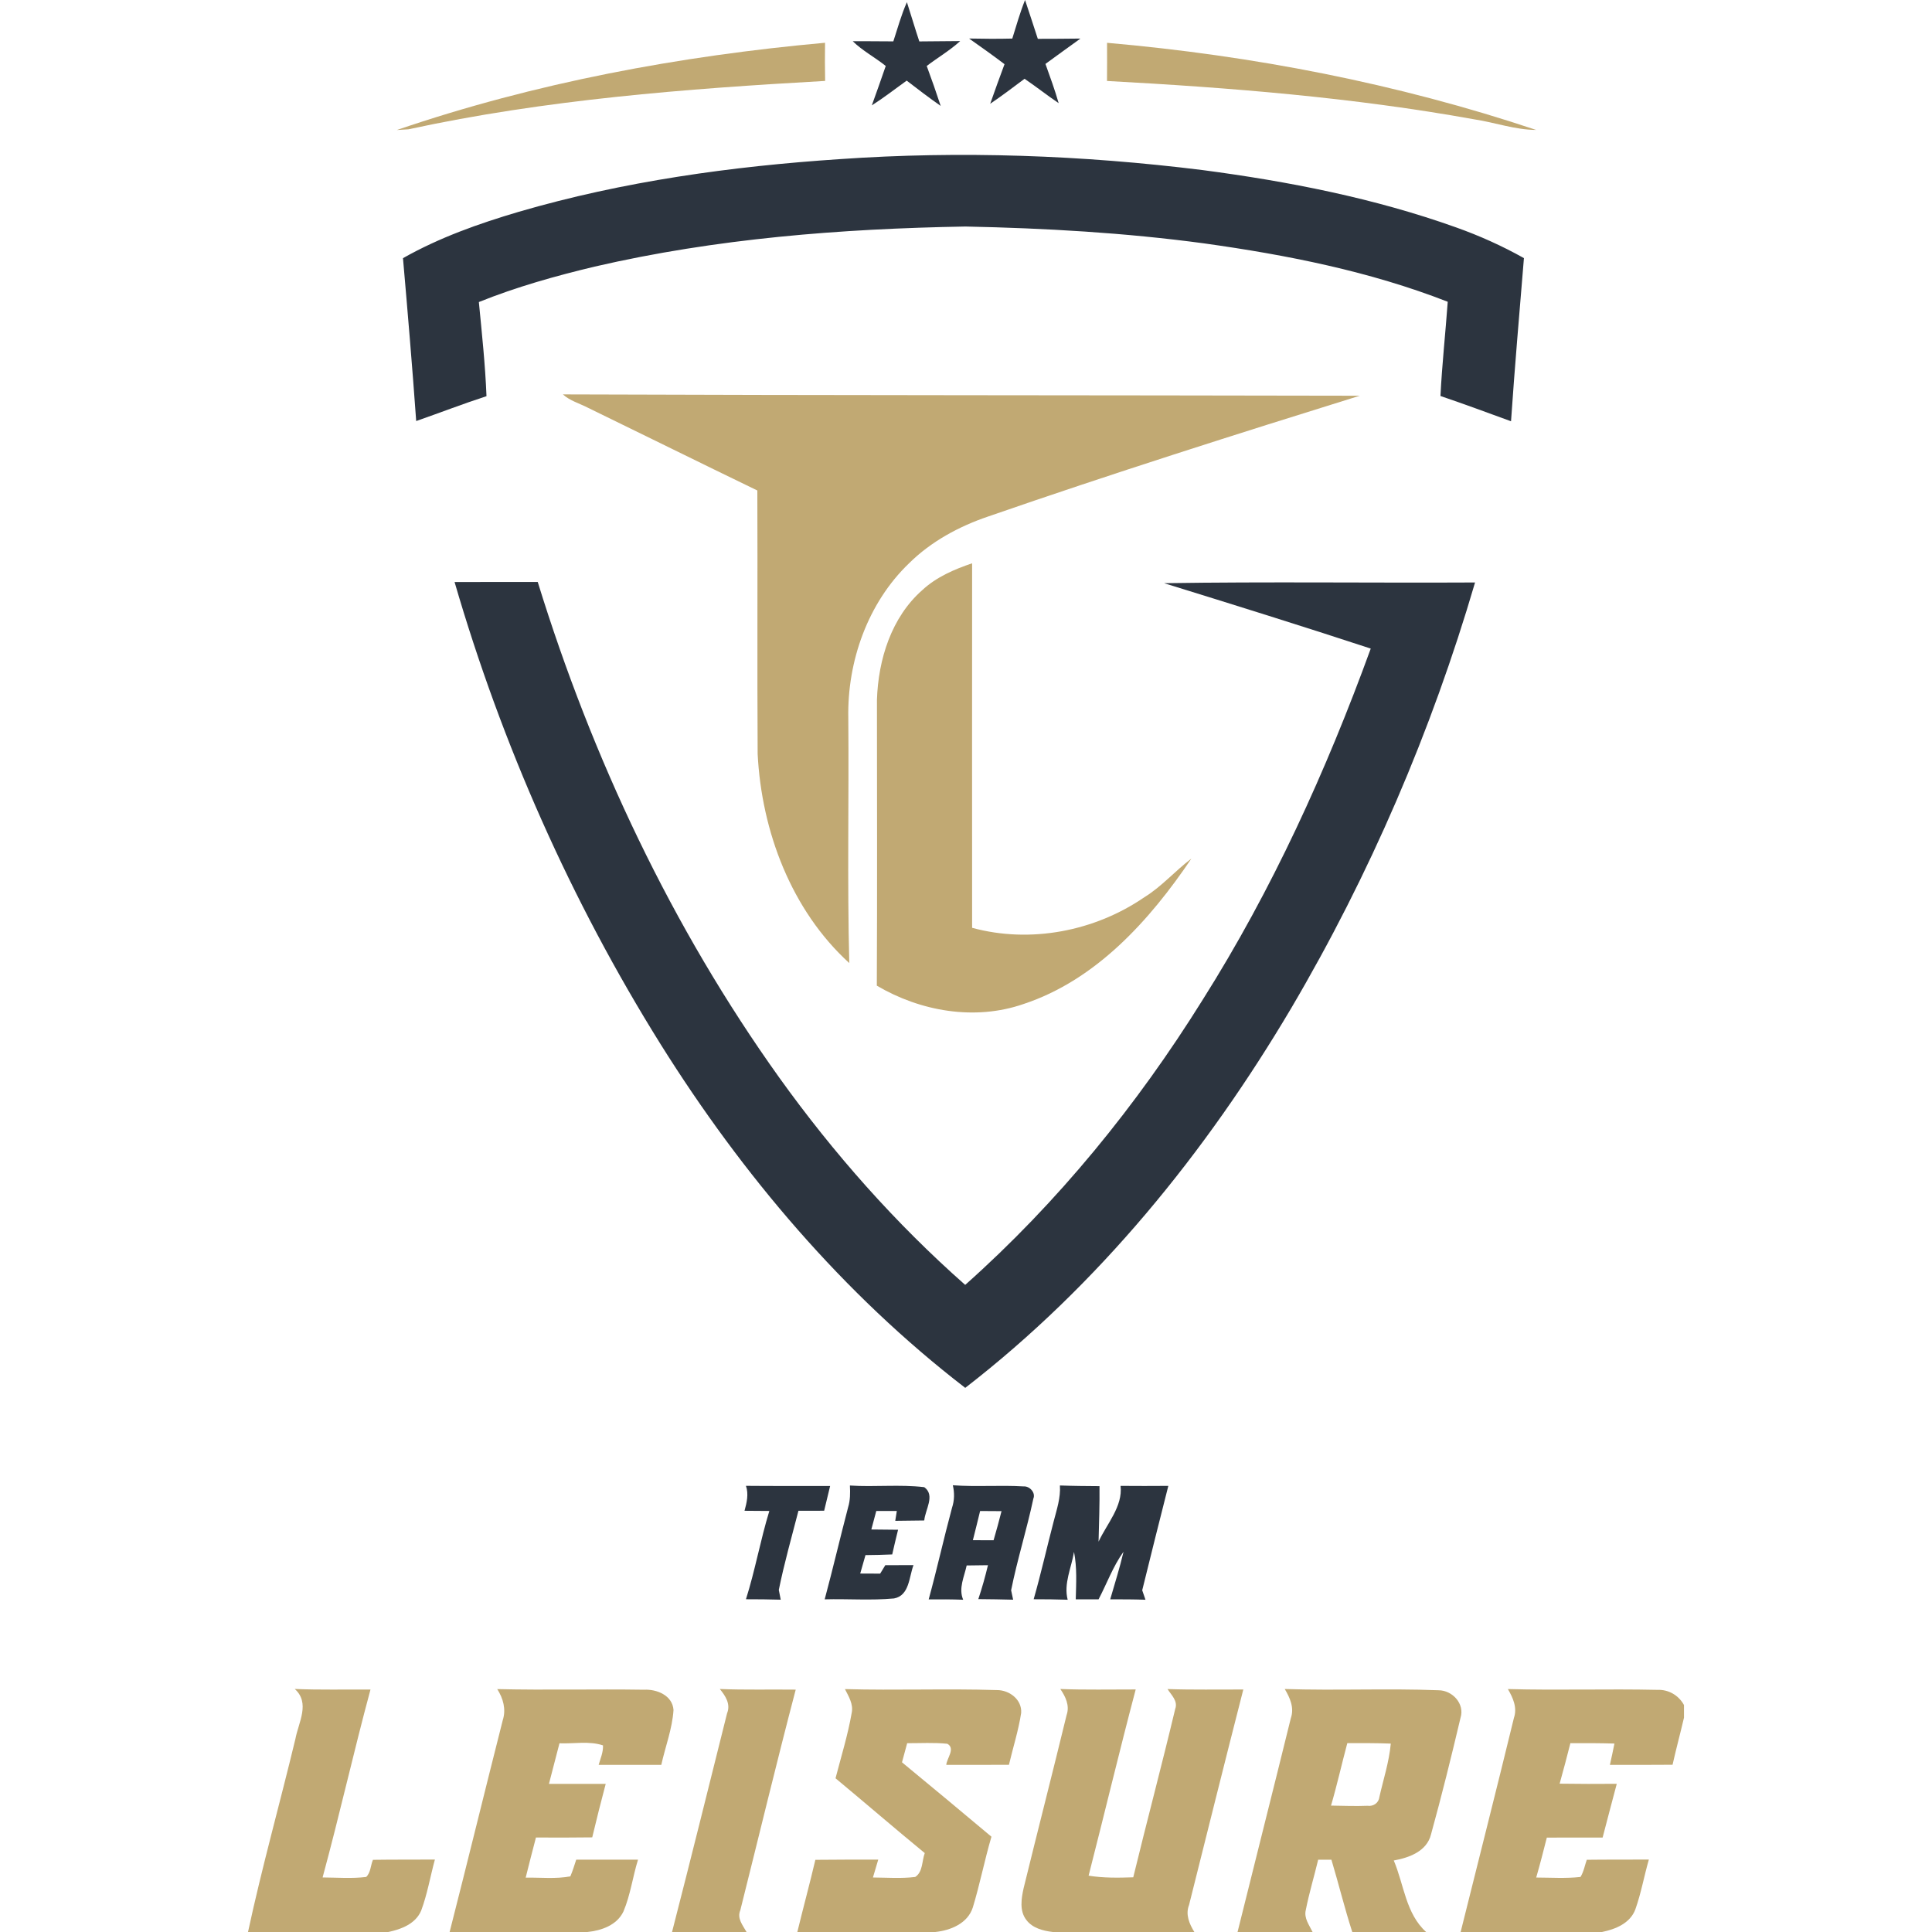
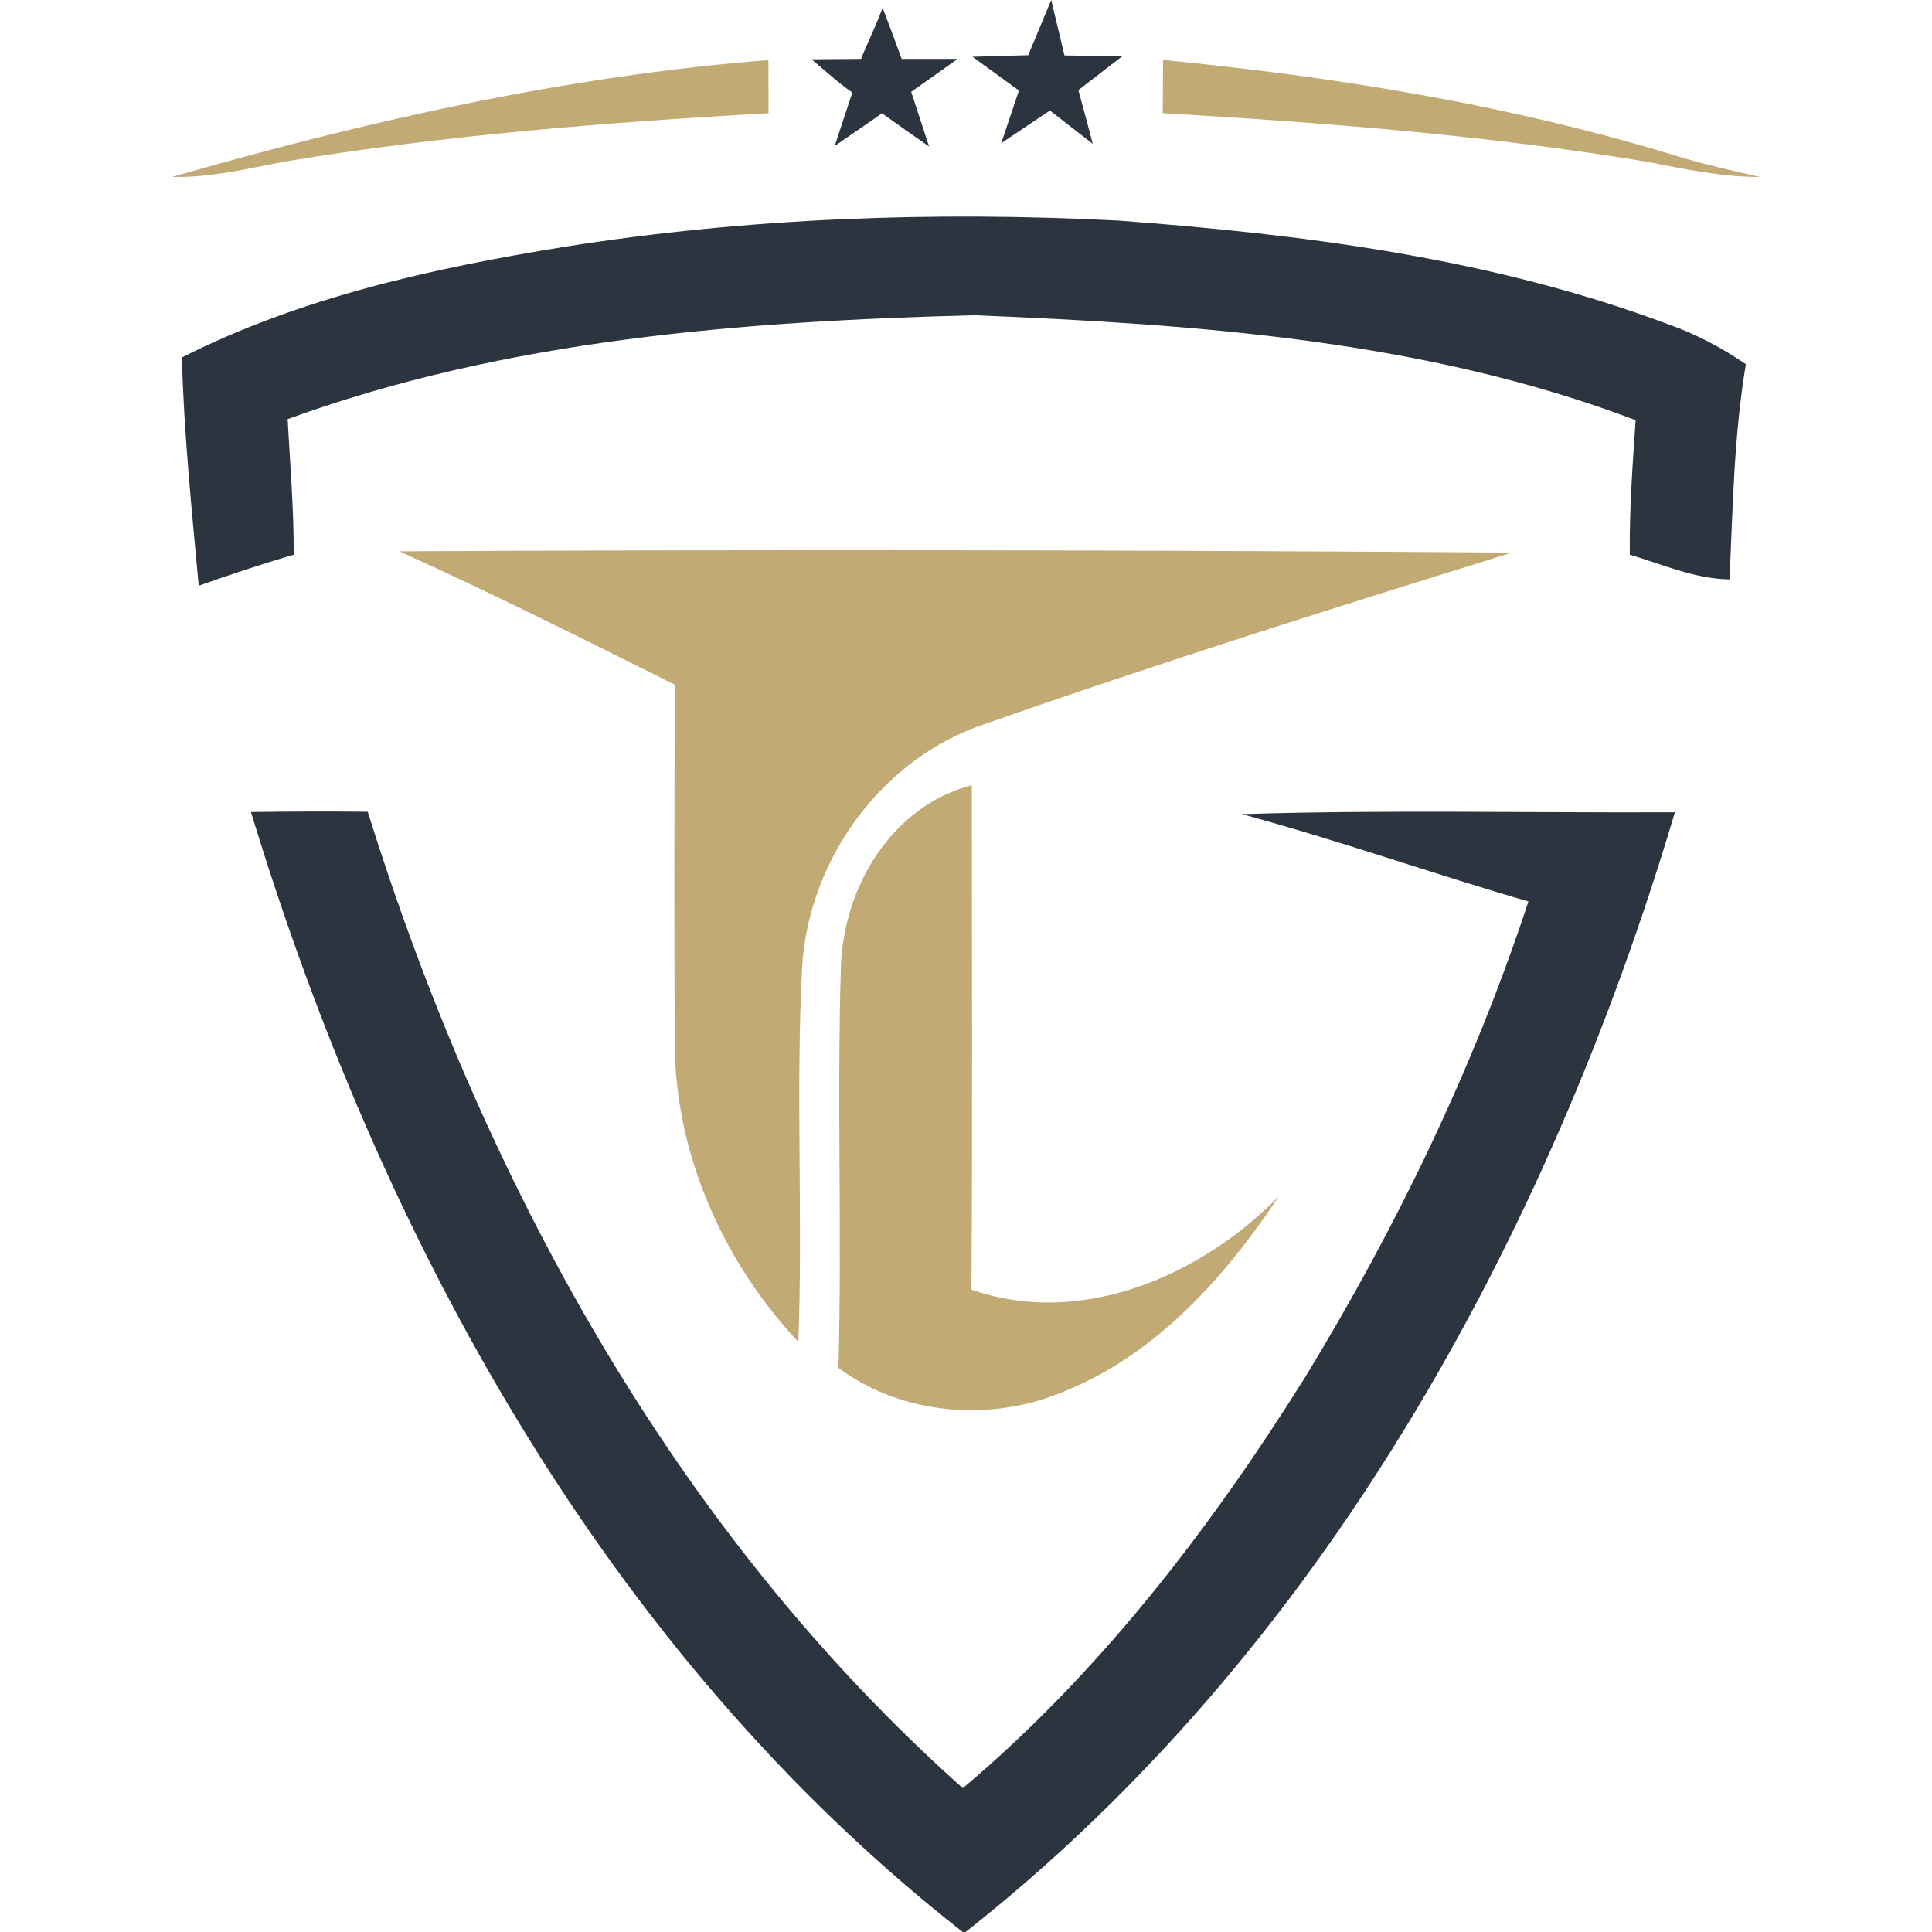
- <svg xmlns="http://www.w3.org/2000/svg" width="64" height="64" viewBox="0 0 48 48" version="1.1" id="svg98">
-   <defs id="defs102" />
-   <g id="#2c343fff" transform="matrix(0.1108929,0,0,0.1108929,6.130715,-0.0166339)">
-     <path d="m 171.51,8.79 c 0.91,-2.89 1.73,-5.82 2.86,-8.64 0.99,2.89 1.89,5.8 2.86,8.7 3.18,0 6.37,-0.02 9.55,-0.06 -2.6,1.9 -5.25,3.76 -7.84,5.68 1.04,2.91 2.11,5.82 2.96,8.79 -2.59,-1.75 -5.05,-3.7 -7.64,-5.46 -2.54,1.9 -5.07,3.82 -7.7,5.6 1.05,-2.96 2.1,-5.92 3.21,-8.87 -2.6,-1.98 -5.27,-3.86 -7.94,-5.75 3.23,0.07 6.45,0.09 9.68,0.01 z" id="path58" style="opacity:1;fill:#2c343f" />
-     <path d="m 144.86,9.42 c 0.97,-2.94 1.77,-5.94 3.04,-8.78 0.95,2.93 1.81,5.88 2.78,8.79 3.06,0 6.11,-0.08 9.16,-0.08 -2.31,2.11 -5.02,3.69 -7.5,5.58 1.1,2.96 2.14,5.95 3.13,8.95 -2.59,-1.82 -5.12,-3.73 -7.62,-5.67 -2.59,1.86 -5.11,3.83 -7.81,5.55 1.06,-2.94 2.11,-5.88 3.12,-8.83 -2.4,-1.93 -5.18,-3.38 -7.39,-5.54 3.03,-0.04 6.06,0.04 9.09,0.03 z" id="path60" style="opacity:1;fill:#2c343f" />
-     <path d="m 60.95,47.6 c 23.39,-6.83 47.66,-10.19 71.94,-11.8 27.07,-1.89 54.31,-0.89 81.23,2.45 19.26,2.54 38.47,6.29 56.8,12.84 5.26,1.87 10.36,4.16 15.22,6.89 -1,12.18 -2.06,24.36 -2.89,36.55 -5.26,-1.92 -10.51,-3.86 -15.81,-5.66 0.35,-7.05 1.12,-14.07 1.63,-21.11 -17.48,-6.83 -36.03,-10.49 -54.56,-13.08 -17.73,-2.39 -35.62,-3.41 -53.49,-3.78 -27.87,0.49 -55.86,2.68 -83.07,8.98 -8.8,2.1 -17.55,4.56 -25.95,7.94 0.68,7.02 1.43,14.04 1.71,21.09 -5.29,1.72 -10.49,3.74 -15.75,5.57 C 37.09,82.31 36.06,70.15 35,57.99 43.14,53.38 52,50.24 60.95,47.6 Z" id="path62" style="opacity:1;fill:#2c343f" />
-     <path d="m 46.56,130.55 c 6.21,-0.03 12.42,0 18.63,-0.01 12.19,39.48 30.05,77.39 54.12,111.05 12.14,16.93 26.02,32.64 41.65,46.43 20.78,-18.49 38.5,-40.27 53.19,-63.85 15.58,-24.66 27.71,-51.34 37.67,-78.71 -15.38,-5.05 -30.84,-9.87 -46.3,-14.65 23.21,-0.36 46.45,-0.04 69.67,-0.16 -9.76,33.31 -23.56,65.45 -41.18,95.36 -19.12,32.32 -43.24,62.03 -73.04,85.08 C 133.64,290.05 111.04,263.35 92.78,234.2 72.67,202.02 57.15,166.98 46.56,130.55 Z" id="path64" style="opacity:1;fill:#2c343f" />
-     <path d="m 111.84,333.04 c 6.29,0.06 12.58,0.02 18.86,0.03 -0.44,1.84 -0.89,3.7 -1.34,5.55 -1.92,0.02 -3.84,0.02 -5.76,0.01 -1.52,5.89 -3.19,11.77 -4.4,17.73 0.11,0.54 0.32,1.64 0.43,2.19 -2.6,-0.08 -5.19,-0.1 -7.79,-0.1 2.06,-6.5 3.24,-13.25 5.24,-19.78 -1.86,-0.02 -3.71,-0.03 -5.56,-0.04 0.5,-1.83 0.96,-3.73 0.32,-5.59 z" id="path66" style="opacity:1;fill:#2c343f" />
-     <path d="m 135.13,332.97 c 5.55,0.37 11.14,-0.29 16.66,0.37 2.53,1.83 0.19,5.05 0,7.46 -2.17,0.03 -4.34,0.05 -6.5,0.08 0.09,-0.56 0.26,-1.66 0.35,-2.21 -1.54,-0.01 -3.07,-0.01 -4.6,0 -0.37,1.38 -0.75,2.76 -1.11,4.15 1.99,0.02 3.99,0.04 5.99,0.06 -0.46,1.84 -0.89,3.68 -1.31,5.53 -1.99,0.09 -3.99,0.13 -5.99,0.15 -0.4,1.37 -0.79,2.75 -1.18,4.13 1.49,0.01 2.98,0.01 4.47,0.02 0.29,-0.47 0.87,-1.41 1.15,-1.89 2.11,-0.01 4.22,-0.01 6.32,-0.02 -1.01,2.63 -0.9,6.83 -4.37,7.47 -5.16,0.48 -10.35,0.06 -15.53,0.2 1.84,-6.85 3.45,-13.76 5.25,-20.63 0.49,-1.58 0.48,-3.23 0.4,-4.87 z" id="path68" style="opacity:1;fill:#2c343f" />
-     <path d="m 158.19,332.91 c 5.29,0.39 10.6,-0.06 15.88,0.26 1.33,-0.09 2.72,1.41 2.16,2.74 -1.46,6.89 -3.6,13.63 -4.98,20.53 0.12,0.53 0.34,1.59 0.45,2.11 -2.6,-0.08 -5.2,-0.1 -7.8,-0.13 0.84,-2.51 1.55,-5.04 2.16,-7.6 -1.59,0.01 -3.18,0.03 -4.77,0.06 -0.53,2.51 -1.88,5.12 -0.78,7.68 -2.58,-0.1 -5.16,-0.1 -7.73,-0.08 1.87,-6.81 3.39,-13.71 5.23,-20.53 0.55,-1.64 0.57,-3.37 0.18,-5.04 m 6.11,5.77 c -0.52,2.18 -1.07,4.36 -1.62,6.54 1.55,0 3.09,0 4.64,0.01 0.64,-2.16 1.22,-4.34 1.78,-6.52 -1.6,-0.02 -3.2,-0.03 -4.8,-0.03 z" id="path70" style="opacity:1;fill:#2c343f" />
-     <path d="m 182.18,332.96 c 2.96,0.11 5.91,0.13 8.87,0.15 0.05,4.15 -0.11,8.29 -0.21,12.44 1.85,-3.99 5.46,-7.92 4.93,-12.5 3.57,0.04 7.13,0.02 10.7,0 -1.98,7.79 -3.93,15.59 -5.85,23.39 0.18,0.53 0.55,1.59 0.73,2.12 -2.64,-0.09 -5.27,-0.1 -7.9,-0.09 1.02,-3.55 2.15,-7.07 2.98,-10.66 -2.36,3.27 -3.72,7.11 -5.59,10.66 -1.71,0 -3.41,-0.01 -5.11,0 0.09,-3.55 0.31,-7.13 -0.39,-10.63 -0.57,3.54 -2.36,7.1 -1.42,10.72 -2.54,-0.09 -5.08,-0.11 -7.62,-0.11 1.65,-5.77 2.96,-11.63 4.48,-17.43 0.68,-2.65 1.59,-5.29 1.4,-8.06 z" id="path72" style="opacity:1;fill:#2c343f" />
+ <svg xmlns="http://www.w3.org/2000/svg" width="64" height="64" viewBox="0 0 48 48" version="1.1" id="svg54">
+   <defs id="defs58" />
+   <g id="#2c343fff" transform="matrix(0.3287896,0,0,0.3287896,4.144393,-0.00328815)">
+     <path d="m 52.46,4.46 c 0.52,-1.3 1.15,-2.55 1.63,-3.86 0.49,1.28 0.97,2.57 1.44,3.86 1.06,0 3.17,0 4.23,0 -1.17,0.84 -2.34,1.66 -3.51,2.49 0.45,1.38 0.9,2.75 1.35,4.13 C 56.41,10.24 55.22,9.42 54.04,8.57 52.86,9.41 51.66,10.21 50.47,11.04 50.92,9.69 51.36,8.35 51.8,7 50.7,6.24 49.74,5.34 48.72,4.49 49.65,4.48 51.52,4.47 52.46,4.46 Z" id="path36" style="opacity:1;fill:#2c343f" />
+     <path d="m 65.09,4.18 c 0.58,-1.4 1.16,-2.78 1.74,-4.17 0.33,1.4 0.66,2.79 1,4.19 1.46,0.02 2.91,0.04 4.37,0.06 -1.11,0.84 -2.2,1.71 -3.32,2.56 0.37,1.35 0.74,2.7 1.09,4.06 -1.08,-0.84 -2.16,-1.68 -3.24,-2.52 -1.23,0.83 -2.45,1.65 -3.68,2.47 0.34,-0.99 1,-2.98 1.34,-3.98 C 63.22,6 62.04,5.15 60.88,4.3 62.28,4.26 63.69,4.22 65.09,4.18 Z" id="path38" style="opacity:1;fill:#2c343f" />
+     <path d="m 30.05,18.66 c 13.84,-2.19 27.91,-2.7 41.89,-1.98 14.06,1.05 28.25,2.86 41.53,7.84 2.08,0.73 4.03,1.77 5.85,3.01 -0.9,5.37 -0.99,10.83 -1.23,16.26 -2.63,-0.03 -5.06,-1.14 -7.54,-1.86 -0.04,-3.4 0.21,-6.79 0.44,-10.17 C 95.07,25.71 77.86,24.52 61,23.83 43.51,24.29 25.71,25.64 9.13,31.68 9.32,35.1 9.6,38.51 9.59,41.93 7.17,42.63 4.78,43.43 2.41,44.27 1.89,38.53 1.29,32.79 1.14,27.02 c 9.02,-4.56 19,-6.75 28.91,-8.36 z" id="path40" style="opacity:1;fill:#2c343f" />
+     <path d="m 6.36,61.37 c 2.94,-0.04 5.88,-0.05 8.82,-0.02 8.66,27.7 23.11,54.3 44.97,73.78 10.35,-8.72 18.7,-19.61 25.86,-31.04 6.9,-11.32 12.73,-23.36 16.88,-35.96 -7.25,-2.1 -14.37,-4.63 -21.66,-6.6 10.9,-0.34 21.82,-0.09 32.73,-0.14 -9.62,32.28 -26.8,63.5 -53.6,84.61 H 60.14 C 33.24,124.92 16.15,93.64 6.36,61.37 Z" id="path42" style="opacity:1;fill:#2c343f" />
  </g>
-   <g id="#c1a973ff" transform="matrix(0.1108929,0,0,0.1108929,6.130715,-0.0166339)">
-     <path d="M 33.62,29.28 C 64.6,18.69 97,12.67 129.56,9.73 c -0.04,2.85 -0.04,5.7 0.02,8.55 -31.28,1.76 -62.68,4.19 -93.36,10.84 -0.65,0.04 -1.95,0.12 -2.6,0.16 z" id="path75" style="opacity:1;fill:#c1a973" />
-     <path d="m 192.74,9.74 c 32.64,2.86 65.05,9.11 96.14,19.52 -4.73,-0.02 -9.26,-1.68 -13.91,-2.38 -27.15,-4.9 -54.71,-7.1 -82.24,-8.59 0.02,-2.85 0.03,-5.7 0.01,-8.55 z" id="path77" style="opacity:1;fill:#c1a973" />
-     <path d="m 70.83,88.51 c 59.5,0.22 119.02,0.17 178.53,0.3 -27.87,8.67 -55.69,17.5 -83.26,27.06 -6.54,2.22 -12.79,5.6 -17.73,10.49 -9.24,8.88 -13.84,21.93 -13.6,34.62 0.16,18.31 -0.25,36.64 0.22,54.94 -13,-11.85 -19.65,-29.54 -20.53,-46.87 -0.12,-19.67 0.01,-39.34 -0.07,-59.01 -12.68,-6.13 -25.31,-12.39 -37.98,-18.55 -1.87,-0.97 -4,-1.53 -5.58,-2.98 z" id="path79" style="opacity:1;fill:#c1a973" />
-     <path d="m 151.38,132.33 c 3.14,-2.91 7.13,-4.62 11.13,-5.98 -0.01,27.22 -0.02,54.45 0,81.67 13.07,3.56 27.48,0.78 38.6,-6.86 3.9,-2.4 6.9,-5.92 10.53,-8.65 -9.34,13.83 -21.37,27.23 -37.66,32.6 -10.88,3.76 -23.04,1.63 -32.82,-4.13 0.1,-21.35 0.04,-42.7 0.03,-64.06 0.29,-9.01 3.23,-18.49 10.19,-24.59 z" id="path81" style="opacity:1;fill:#c1a973" />
-     <path d="m 10.75,378.55 c 5.65,0.24 11.31,0.09 16.97,0.13 -3.78,13.98 -6.93,28.12 -10.73,42.1 3.25,0.02 6.52,0.29 9.76,-0.11 1.04,-0.98 0.98,-2.61 1.52,-3.84 4.63,-0.07 9.25,-0.03 13.88,-0.06 -1.04,3.8 -1.69,7.73 -3.07,11.43 -1.24,2.96 -4.47,4.2 -7.39,4.8 H 0.28 c 3.12,-14.51 7.15,-28.83 10.62,-43.27 0.7,-3.72 3.36,-8.03 -0.15,-11.18 z" id="path83" style="opacity:1;fill:#c1a973" />
-     <path d="m 56.12,378.58 c 10.95,0.26 21.9,-0.03 32.85,0.14 2.87,-0.16 6.41,1.25 6.64,4.54 -0.27,4.2 -1.83,8.2 -2.74,12.3 -4.68,0 -9.35,-0.01 -14.03,0 0.4,-1.44 1.05,-2.85 0.97,-4.37 -3.11,-1.04 -6.52,-0.33 -9.75,-0.47 -0.77,3.03 -1.57,6.06 -2.36,9.1 4.24,0 8.48,0 12.72,-0.01 -1.05,3.98 -2.07,7.97 -3.02,11.99 -4.21,0.06 -8.41,0.05 -12.61,0.03 -0.79,2.99 -1.55,5.99 -2.3,8.99 3.33,-0.05 6.72,0.34 10.01,-0.29 0.52,-1.22 0.9,-2.48 1.31,-3.73 4.61,-0.02 9.23,-0.01 13.85,-0.01 -1.19,3.83 -1.69,7.88 -3.26,11.6 -1.44,3.07 -4.92,4.29 -8.08,4.61 H 45.45 c 4.04,-15.81 7.9,-31.67 11.91,-47.48 0.78,-2.42 0.08,-4.87 -1.24,-6.94 z" id="path85" style="opacity:1;fill:#c1a973" />
-     <path d="m 105.98,378.56 c 5.67,0.23 11.34,0.07 17.01,0.14 -4.32,16.44 -8.28,32.97 -12.42,49.45 -0.78,1.81 0.57,3.35 1.4,4.85 H 95.28 c 4.2,-16.31 8.24,-32.67 12.33,-49 0.85,-2.07 -0.37,-3.91 -1.63,-5.44 z" id="path87" style="opacity:1;fill:#c1a973" />
-     <path d="m 134.02,378.58 c 11.33,0.32 22.68,-0.14 34.02,0.22 2.79,-0.03 5.67,2.11 5.46,5.12 -0.6,3.93 -1.83,7.75 -2.74,11.62 -4.68,0.03 -9.36,0.01 -14.04,0.02 0.11,-1.49 2.11,-3.66 0.24,-4.73 -2.99,-0.31 -6,-0.12 -9,-0.13 -0.39,1.42 -0.78,2.85 -1.16,4.28 6.71,5.52 13.38,11.09 20.04,16.67 -1.54,5.24 -2.58,10.62 -4.17,15.84 -1.13,3.58 -4.97,5.15 -8.41,5.51 h -30.91 c 1.31,-5.4 2.77,-10.76 4.04,-16.17 4.69,-0.06 9.39,-0.04 14.09,-0.05 -0.4,1.33 -0.8,2.67 -1.19,4.01 3.15,0.02 6.33,0.27 9.47,-0.12 1.75,-1.13 1.48,-3.59 2.14,-5.35 -6.72,-5.52 -13.3,-11.2 -19.99,-16.76 1.26,-4.87 2.76,-9.69 3.62,-14.64 0.42,-1.96 -0.68,-3.69 -1.51,-5.34 z" id="path89" style="opacity:1;fill:#c1a973" />
-     <path d="m 182.27,378.56 c 5.62,0.22 11.26,0.09 16.89,0.1 -3.67,13.87 -6.99,27.83 -10.55,41.72 3.31,0.54 6.66,0.48 10,0.37 3.06,-12.59 6.4,-25.12 9.4,-37.72 0.67,-1.78 -0.88,-3.12 -1.72,-4.46 5.66,0.2 11.32,0.08 16.98,0.1 -4.12,16.08 -8.12,32.19 -12.16,48.29 -0.84,2.12 0.07,4.23 1.19,6.04 h -31.71 c -2.18,-0.26 -4.55,-0.86 -5.93,-2.7 -1.58,-2.03 -1.12,-4.8 -0.61,-7.12 3.17,-12.94 6.49,-25.85 9.63,-38.79 0.74,-2.11 -0.24,-4.13 -1.41,-5.83 z" id="path91" style="opacity:1;fill:#c1a973" />
-     <path d="m 232.55,378.56 c 11.48,0.38 22.98,-0.17 34.45,0.28 3.12,0.01 5.93,3.03 4.93,6.19 -2.06,8.73 -4.22,17.46 -6.61,26.11 -0.94,3.8 -4.92,5.22 -8.34,5.84 2.29,5.38 2.67,11.88 7.25,16.02 h -16.55 c -1.73,-5.35 -3.05,-10.81 -4.67,-16.19 -0.74,0 -2.23,0 -2.97,0 -0.9,3.78 -2.04,7.5 -2.78,11.31 -0.43,1.78 0.79,3.36 1.53,4.88 h -16.81 c 3.96,-15.98 8.01,-31.94 11.94,-47.92 0.81,-2.32 -0.2,-4.56 -1.37,-6.52 m 10.37,26.12 c 2.73,0.04 5.46,0.15 8.19,0.04 1.26,0.18 2.47,-0.6 2.63,-1.9 0.9,-4 2.2,-7.93 2.57,-12.03 -3.25,-0.13 -6.49,-0.11 -9.74,-0.1 -1.25,4.65 -2.29,9.36 -3.65,13.99 z" id="path93" style="opacity:1;fill:#c1a973" />
-     <path d="m 282.54,378.57 c 11.17,0.31 22.35,-0.07 33.51,0.18 2.49,-0.1 4.76,1.22 5.95,3.4 v 2.83 c -0.82,3.52 -1.77,7.02 -2.56,10.55 -4.68,0.05 -9.36,0.02 -14.04,0.03 0.36,-1.59 0.7,-3.19 1.02,-4.78 -3.29,-0.1 -6.58,-0.1 -9.87,-0.09 -0.77,3.03 -1.56,6.06 -2.41,9.08 4.27,0.07 8.53,0.06 12.8,0.03 -1.09,4 -2.1,8.03 -3.17,12.04 -4.17,0 -8.33,-0.01 -12.5,0.01 -0.76,2.99 -1.52,5.98 -2.38,8.95 3.3,0.01 6.62,0.24 9.92,-0.13 0.73,-1.17 0.96,-2.57 1.41,-3.85 4.63,-0.06 9.27,-0.02 13.91,-0.05 -1.07,3.7 -1.73,7.51 -3.02,11.14 -1.14,3.13 -4.5,4.5 -7.52,5.09 h -31.63 c 3.98,-15.99 8.05,-31.96 11.94,-47.97 0.79,-2.29 -0.22,-4.52 -1.36,-6.46 z" id="path95" style="opacity:1;fill:#c1a973" />
+   <g id="#c1aa74ff" transform="matrix(0.3287896,0,0,0.3287896,4.144393,-0.00328815)">
+     <path d="M 0.39,13.38 C 15.13,9.15 30.14,5.75 45.46,4.55 c 0,1.34 0.01,2.67 0.01,4.01 C 33.24,9.26 21,10.21 8.9,12.22 6.09,12.76 3.28,13.44 0.39,13.38 Z" id="path45" style="opacity:1;fill:#c1aa74" />
+     <path d="m 75.28,4.54 c 13.02,1.27 26,3.36 38.53,7.17 2.16,0.68 4.37,1.17 6.58,1.67 -2.86,0.01 -5.65,-0.58 -8.44,-1.13 C 99.81,10.23 87.53,9.28 75.26,8.56 75.27,7.22 75.27,5.88 75.28,4.54 Z" id="path47" style="opacity:1;fill:#c1aa74" />
+     <path d="m 17.57,41.67 c 28.02,-0.15 56.05,-0.1 84.07,0.1 C 88.3,45.9 74.98,50.1 61.81,54.72 54.08,57.3 48.58,64.83 48.02,72.9 47.5,82.39 48.08,91.91 47.72,101.41 42.07,95.38 38.47,87.34 38.38,79.03 38.34,69.93 38.35,60.84 38.39,51.75 31.49,48.31 24.6,44.85 17.57,41.67 Z" id="path49" style="opacity:1;fill:#c1aa74" />
+     <path d="m 50.94,72.97 c 0.23,-5.99 3.85,-12.05 9.89,-13.63 0,12.71 0.06,25.42 -0.03,38.12 8.33,2.9 17.35,-1.05 23.24,-7.06 -4.06,6.08 -9.2,11.88 -16.11,14.7 -5.5,2.39 -12.33,1.9 -17.18,-1.73 0.28,-10.13 -0.12,-20.28 0.19,-30.4 z" id="path51" style="opacity:1;fill:#c1aa74" />
  </g>
</svg>
